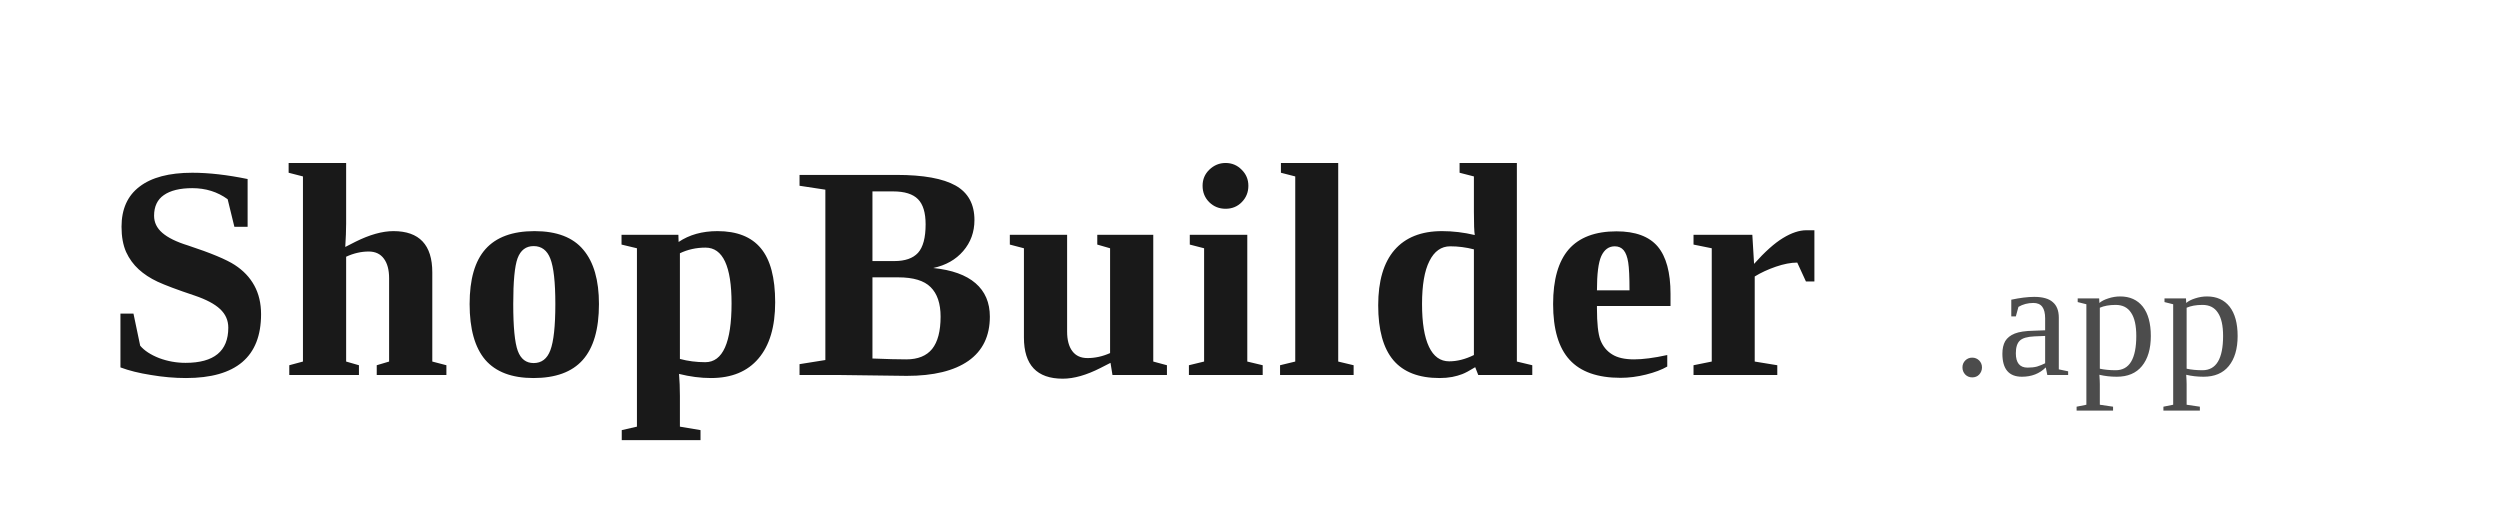
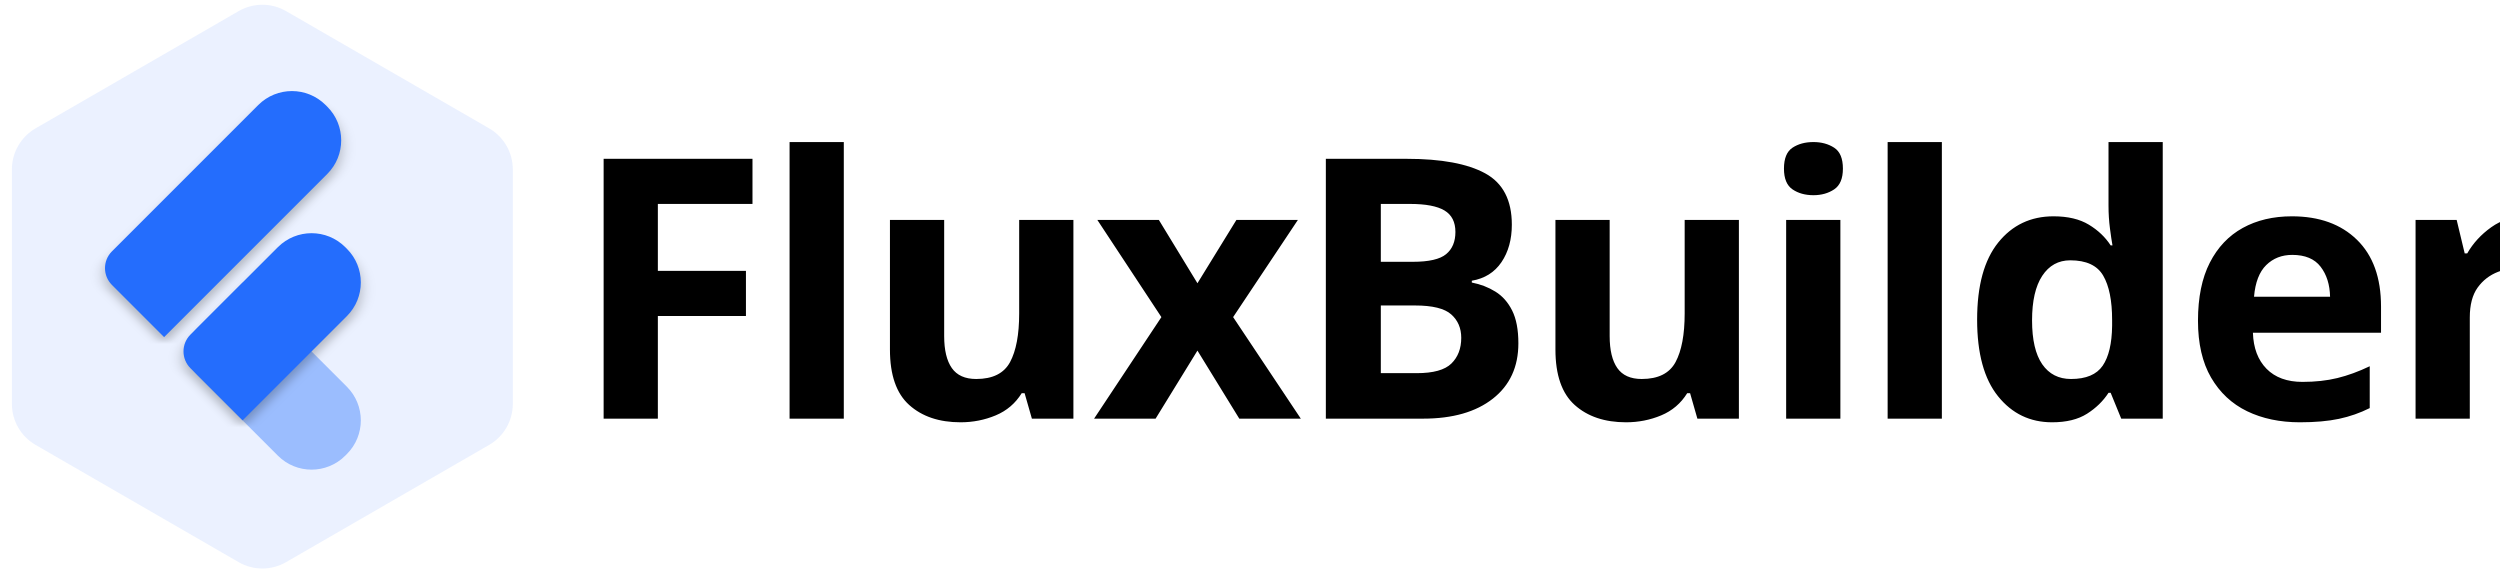
- <svg xmlns="http://www.w3.org/2000/svg" width="180px" height="38px" viewBox="0 0 169 38" version="1.1">
-   <g id="Artboard" stroke="none" stroke-width="1" fill="none" fill-rule="evenodd">
-     <text id="ShopBuilder" font-size="22" font-weight="700" opacity="0.9" letter-spacing="0.5" fill="currentColor" font-family="system-ui, -apple-system, Segoe UI, Roboto;">
-       <tspan x="2" y="27">ShopBuilder</tspan>
+ <svg xmlns="http://www.w3.org/2000/svg" xmlns:xlink="http://www.w3.org/1999/xlink" width="1051px" height="241px" viewBox="0 0 1051 241" version="1.1">
+   <defs>
+     <path d="M45.487,82.736 L97.487,82.736 C108.533,82.736 117.487,91.69 117.487,102.736 L117.487,103.736 C117.487,114.781 108.533,123.736 97.487,123.736 L35.487,123.736 L35.487,123.736 L35.487,92.736 C35.487,87.213 39.964,82.736 45.487,82.736 Z" id="path-1" />
+     <filter x="-11.0%" y="-12.2%" width="117.1%" height="134.1%" filterUnits="objectBoundingBox" id="filter-2">
+       <feOffset dx="-2" dy="2" in="SourceAlpha" result="shadowOffsetOuter1" />
+       <feGaussianBlur stdDeviation="2" in="shadowOffsetOuter1" result="shadowBlurOuter1" />
+       <feColorMatrix values="0 0 0 0 0   0 0 0 0 0   0 0 0 0 0  0 0 0 0.25 0" type="matrix" in="shadowBlurOuter1" />
+     </filter>
+     <path d="M7.361,35.361 L94.361,35.361 C105.407,35.361 114.361,44.316 114.361,55.361 L114.361,56.361 C114.361,67.407 105.407,76.361 94.361,76.361 L-2.639,76.361 L-2.639,76.361 L-2.639,45.361 C-2.639,39.839 1.839,35.361 7.361,35.361 Z" id="path-3" />
+     <filter x="-7.7%" y="-12.2%" width="112.0%" height="134.1%" filterUnits="objectBoundingBox" id="filter-4">
+       <feOffset dx="-2" dy="2" in="SourceAlpha" result="shadowOffsetOuter1" />
+       <feGaussianBlur stdDeviation="2" in="shadowOffsetOuter1" result="shadowBlurOuter1" />
+       <feColorMatrix values="0 0 0 0 0   0 0 0 0 0   0 0 0 0 0  0 0 0 0.25 0" type="matrix" in="shadowBlurOuter1" />
+     </filter>
+   </defs>
+   <g id="logo" stroke="none" stroke-width="1" fill="none" fill-rule="evenodd">
+     <text id="FluxBuilder" font-family="Manrope-ExtraBold, Manrope" font-size="153" font-weight="700" letter-spacing="-4" fill="#000000">
+       <tspan x="240" y="176">FluxBuilder</tspan>
    </text>
-     <text id=".app" font-size="12" font-weight="300" opacity="0.7" letter-spacing="0.25" font-family="system-ui, -apple-system, Segoe UI, Roboto;" fill="currentColor">
-       <tspan x="135" y="27">.app</tspan>
-     </text>
+     <g id="Group-2" transform="translate(5, 2)">
+       <path d="M200.623,185.045 L115.262,234.329 C109.094,237.89 101.495,237.89 95.327,234.329 L9.967,185.045 C3.801,181.483 0,174.905 0,167.782 L0,69.215 C0,62.094 3.801,55.514 9.967,51.954 L95.327,2.671 C101.495,-0.89 109.094,-0.89 115.262,2.671 L200.623,51.954 C206.791,55.514 210.59,62.094 210.59,69.215 L210.59,167.782 C210.59,174.905 206.791,181.483 200.623,185.045 L200.623,185.045 Z" id="Stroke-219" fill-opacity="0.2" fill="#9BBDFE" />
+       <g id="Group" transform="translate(35, 28)">
+         <path d="M49.487,111.736 L97.487,111.736 C108.533,111.736 117.487,120.69 117.487,131.736 L117.487,132.736 C117.487,143.781 108.533,152.736 97.487,152.736 L35.487,152.736 L35.487,152.736 L35.487,125.736 C35.487,118.004 41.755,111.736 49.487,111.736 Z" id="Rectangle" fill="#9BBDFE" transform="translate(76.48707, 132.2358) scale(1, -1) rotate(-45) translate(-76.48707, -132.2358) " />
+         <g id="Rectangle" transform="translate(76.48707, 103.2358) rotate(-45) translate(-76.48707, -103.2358) ">
+           <use fill="black" fill-opacity="1" filter="url(#filter-2)" xlink:href="#path-1" />
+           <use fill="#246DFD" fill-rule="evenodd" xlink:href="#path-1" />
+         </g>
+         <g id="Rectangle" transform="translate(55.86144, 55.86144) rotate(-45) translate(-55.86144, -55.86144) ">
+           <use fill="black" fill-opacity="1" filter="url(#filter-4)" xlink:href="#path-3" />
+           <use fill="#246DFD" fill-rule="evenodd" xlink:href="#path-3" />
+         </g>
+       </g>
+     </g>
  </g>
</svg>
